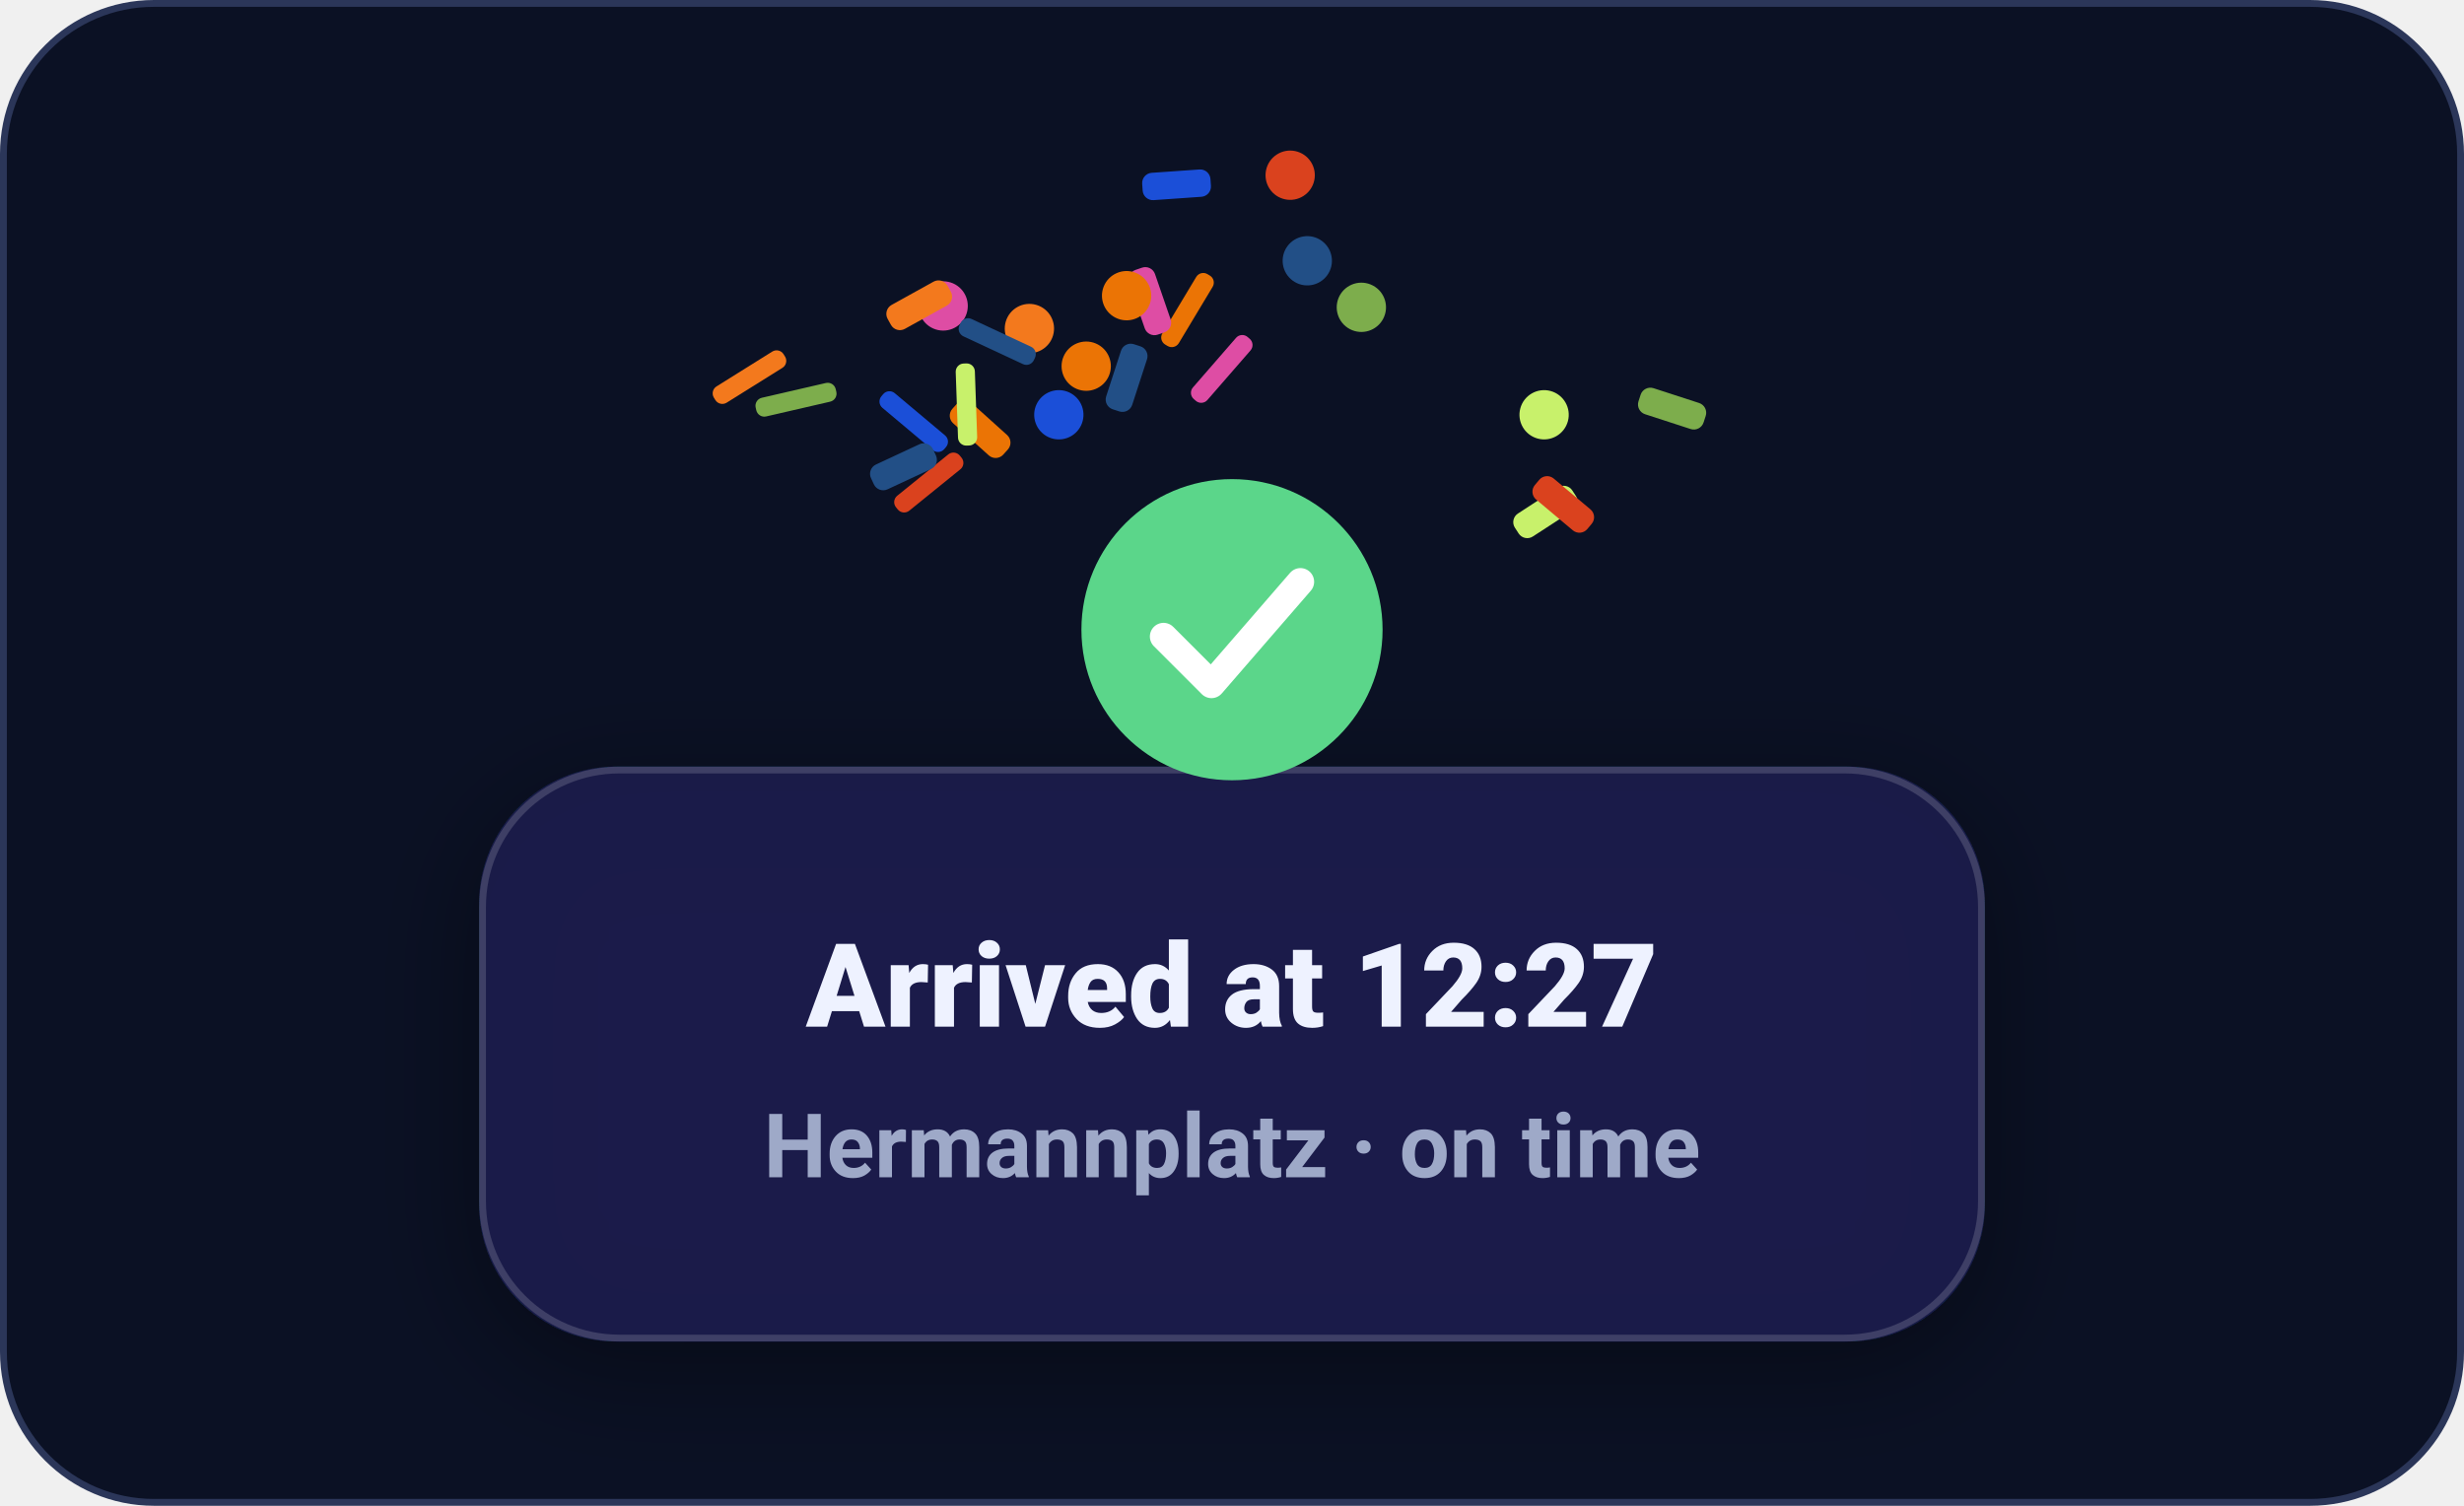
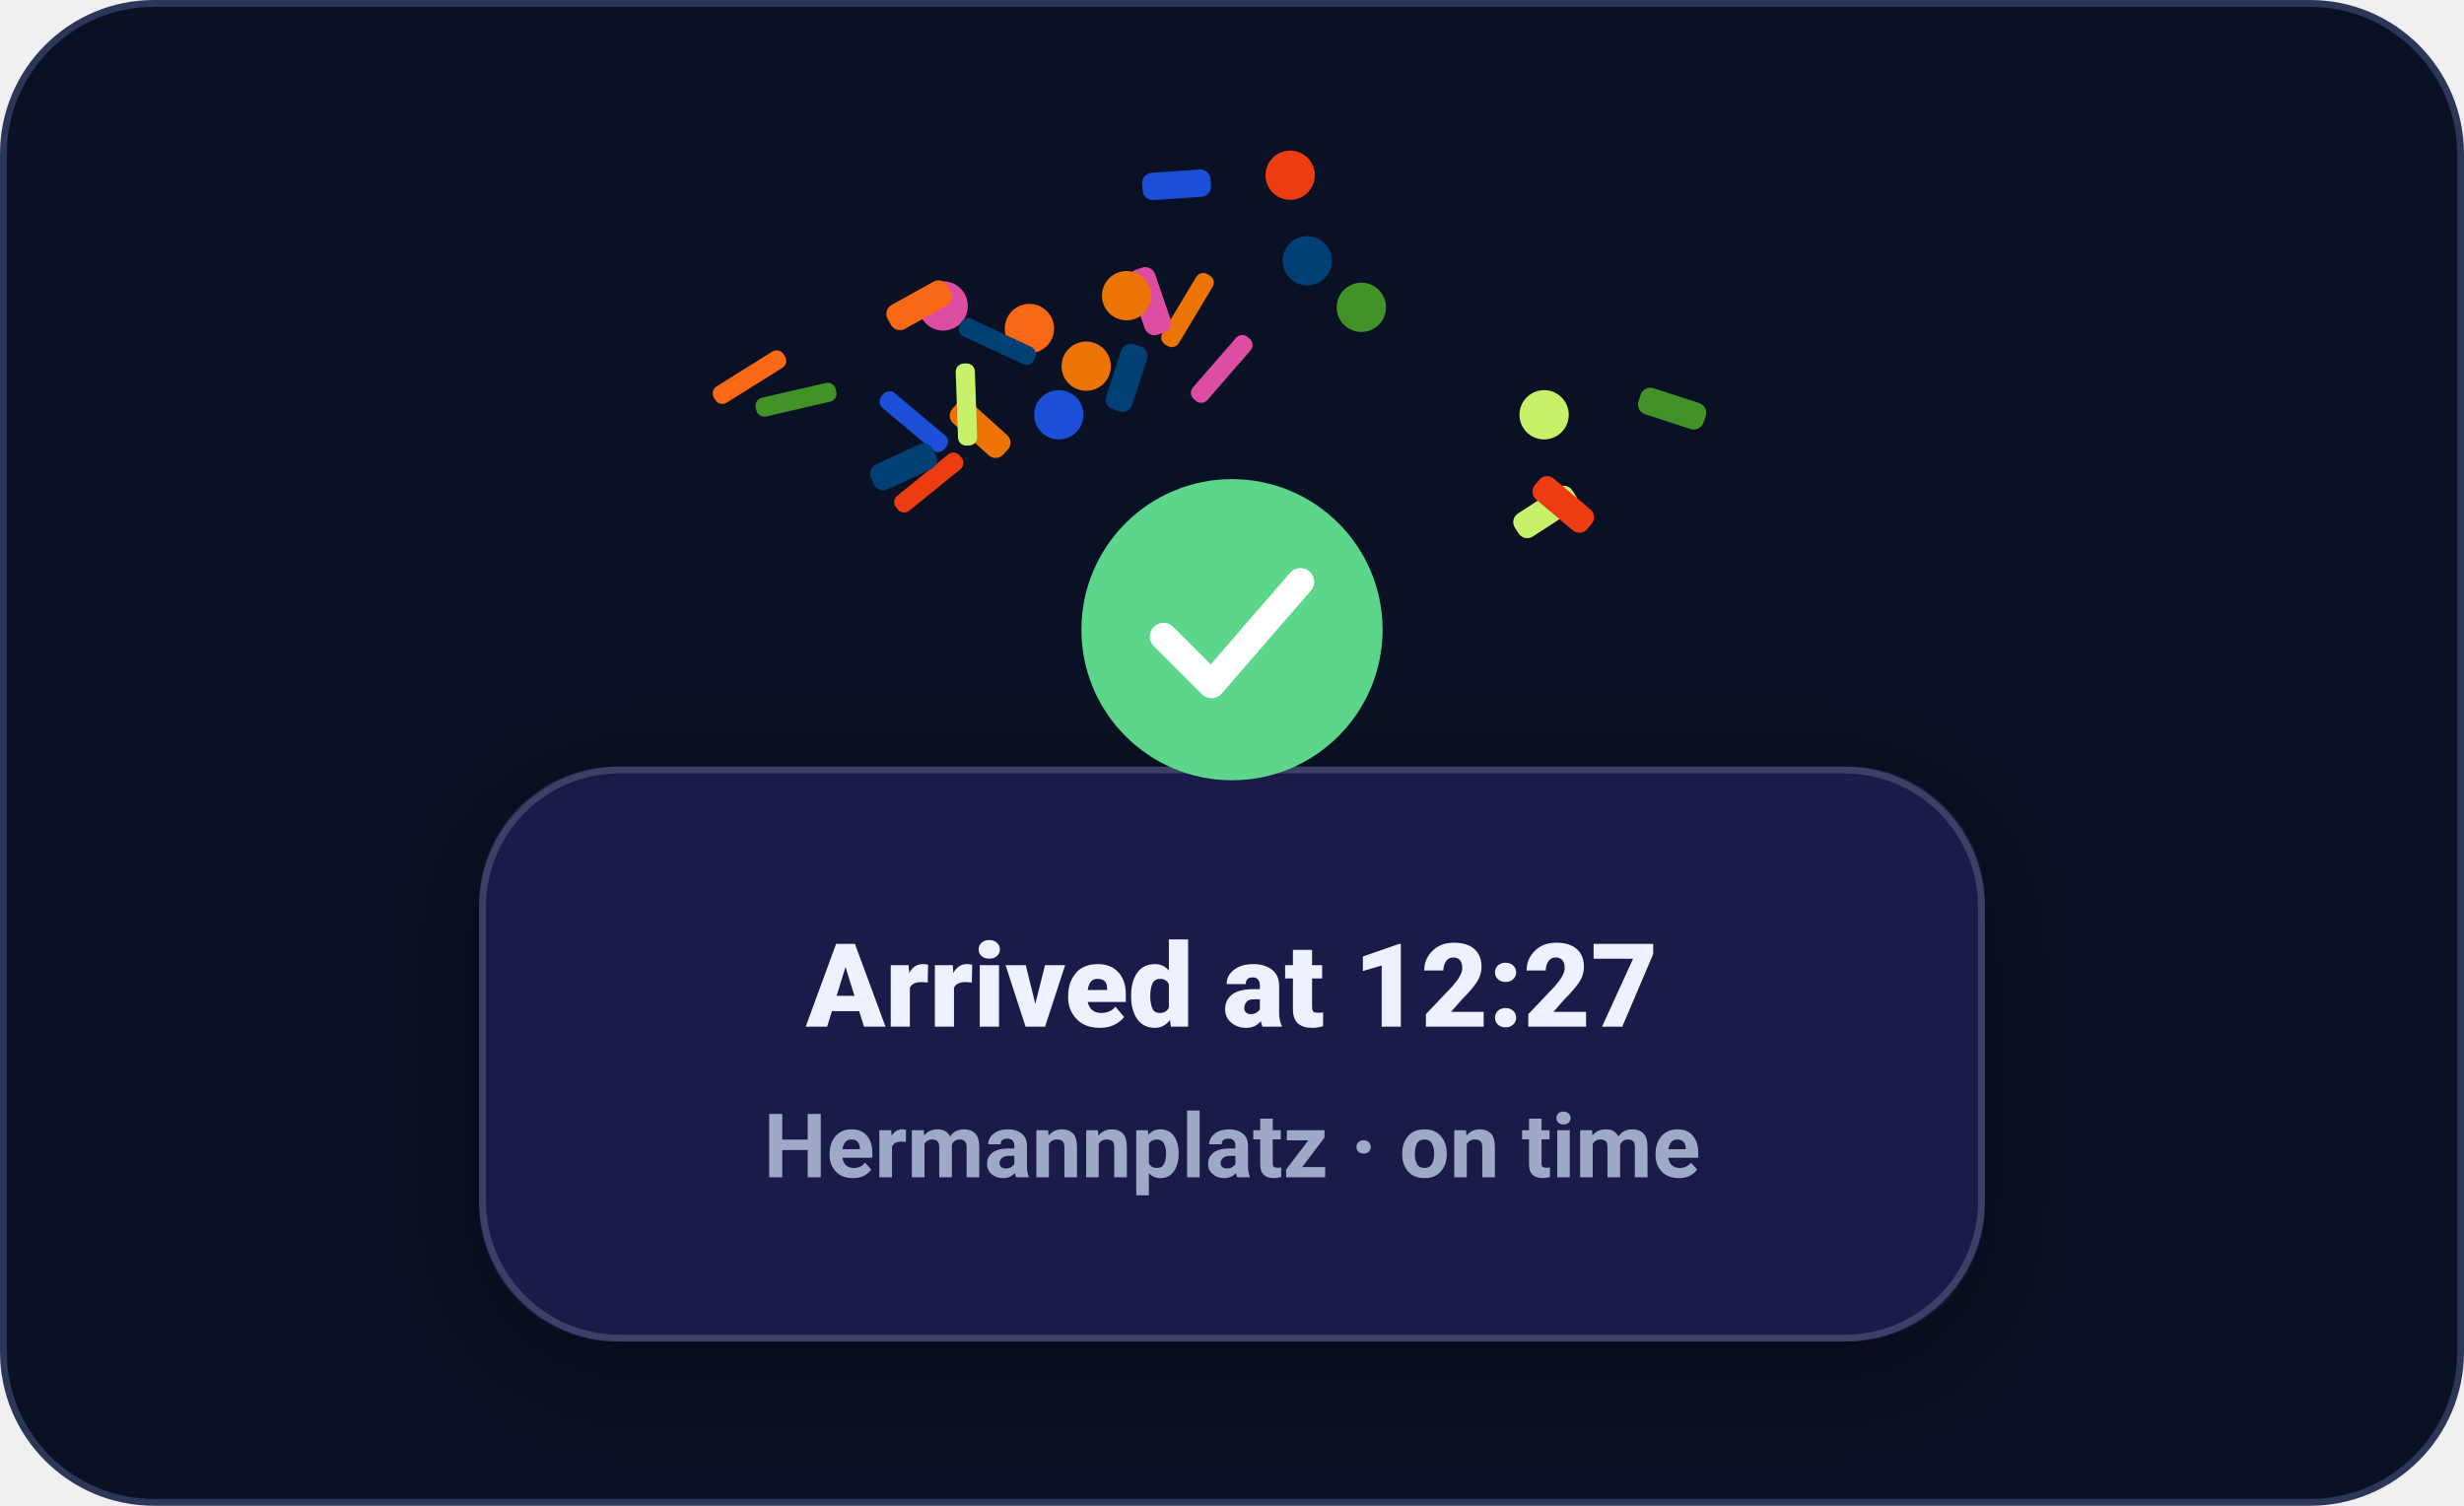
<svg xmlns="http://www.w3.org/2000/svg" viewBox="0 0 360 220" width="360" height="220" role="img" aria-label="Arrival: a check mark and a short burst of confetti">
  <style>text{font-family:system-ui,-apple-system,'Segoe UI',Roboto,'Helvetica Neue',Arial,sans-serif}.ck{stroke-dasharray:40;animation:ck 4.5s infinite}@keyframes ck{0%{stroke-dashoffset:40}12%,100%{stroke-dashoffset:0}}.cr{animation:cr 4.5s infinite;transform-box:fill-box;transform-origin:center}@keyframes cr{0%{transform:scale(.6);opacity:0}8%{transform:scale(1.08);opacity:1}14%,100%{transform:scale(1);opacity:1}}.c0{animation:c0 4.5s infinite}@keyframes c0{0%,12.1%{transform:translate(180px,92px) rotate(0);opacity:0;animation-timing-function:cubic-bezier(.15,.8,.4,1)}13.1%{opacity:1}36.1%{transform:translate(160.2px,35.0px) rotate(-89deg);animation-timing-function:cubic-bezier(.45,0,.9,.6)}78.1%{transform:translate(151.7px,157.5px) rotate(-222deg);opacity:1}88.1%,100%{transform:translate(151.7px,167.5px) rotate(-222deg);opacity:0}}.c1{animation:c1 4.5s infinite}@keyframes c1{0%,11.7%{transform:translate(180px,92px) rotate(0);opacity:0;animation-timing-function:cubic-bezier(.15,.8,.4,1)}12.7%{opacity:1}35.7%{transform:translate(165.6px,36.9px) rotate(-96deg);animation-timing-function:cubic-bezier(.45,0,.9,.6)}77.7%{transform:translate(159.4px,152.3px) rotate(-241deg);opacity:1}87.7%,100%{transform:translate(159.4px,162.3px) rotate(-241deg);opacity:0}}.c2{animation:c2 4.5s infinite}@keyframes c2{0%,10.5%{transform:translate(180px,92px) rotate(0);opacity:0;animation-timing-function:cubic-bezier(.15,.8,.4,1)}11.5%{opacity:1}34.5%{transform:translate(138.7px,54.9px) rotate(68deg);animation-timing-function:cubic-bezier(.45,0,.9,.6)}76.5%{transform:translate(121.0px,166.1px) rotate(170deg);opacity:1}86.5%,100%{transform:translate(121.0px,176.1px) rotate(170deg);opacity:0}}.c3{animation:c3 4.5s infinite}@keyframes c3{0%,11.6%{transform:translate(180px,92px) rotate(0);opacity:0;animation-timing-function:cubic-bezier(.15,.8,.4,1)}12.6%{opacity:1}35.6%{transform:translate(140.6px,24.6px) rotate(16deg);animation-timing-function:cubic-bezier(.45,0,.9,.6)}77.6%{transform:translate(123.7px,162.0px) rotate(40deg);opacity:1}87.6%,100%{transform:translate(123.7px,172.0px) rotate(40deg);opacity:0}}.c4{animation:c4 4.5s infinite}@keyframes c4{0%,10.6%{transform:translate(180px,92px) rotate(0);opacity:0;animation-timing-function:cubic-bezier(.15,.8,.4,1)}11.6%{opacity:1}34.6%{transform:translate(222.7px,60.0px) rotate(-44deg);animation-timing-function:cubic-bezier(.45,0,.9,.6)}76.6%{transform:translate(241.1px,192.9px) rotate(-109deg);opacity:1}86.6%,100%{transform:translate(241.1px,202.9px) rotate(-109deg);opacity:0}}.c5{animation:c5 4.5s infinite}@keyframes c5{0%,12.3%{transform:translate(180px,92px) rotate(0);opacity:0;animation-timing-function:cubic-bezier(.15,.8,.4,1)}13.3%{opacity:1}36.3%{transform:translate(136.6px,44.5px) rotate(-66deg);animation-timing-function:cubic-bezier(.45,0,.9,.6)}78.3%{transform:translate(118.0px,175.3px) rotate(-166deg);opacity:1}88.3%,100%{transform:translate(118.0px,185.3px) rotate(-166deg);opacity:0}}.c6{animation:c6 4.5s infinite}@keyframes c6{0%,10.2%{transform:translate(180px,92px) rotate(0);opacity:0;animation-timing-function:cubic-bezier(.15,.8,.4,1)}11.2%{opacity:1}34.2%{transform:translate(197.6px,24.8px) rotate(-91deg);animation-timing-function:cubic-bezier(.45,0,.9,.6)}76.2%{transform:translate(205.2px,142.2px) rotate(-227deg);opacity:1}86.2%,100%{transform:translate(205.2px,152.2px) rotate(-227deg);opacity:0}}.c7{animation:c7 4.5s infinite}@keyframes c7{0%,12.3%{transform:translate(180px,92px) rotate(0);opacity:0;animation-timing-function:cubic-bezier(.15,.8,.4,1)}13.3%{opacity:1}36.3%{transform:translate(137.3px,24.5px) rotate(-39deg);animation-timing-function:cubic-bezier(.45,0,.9,.6)}78.3%{transform:translate(119.0px,135.8px) rotate(-97deg);opacity:1}88.3%,100%{transform:translate(119.0px,145.8px) rotate(-97deg);opacity:0}}.c8{animation:c8 4.5s infinite}@keyframes c8{0%,11.0%{transform:translate(180px,92px) rotate(0);opacity:0;animation-timing-function:cubic-bezier(.15,.8,.4,1)}12.0%{opacity:1}35.0%{transform:translate(173.9px,25.3px) rotate(41deg);animation-timing-function:cubic-bezier(.45,0,.9,.6)}77.0%{transform:translate(171.3px,155.1px) rotate(103deg);opacity:1}87.0%,100%{transform:translate(171.3px,165.1px) rotate(103deg);opacity:0}}.c9{animation:c9 4.5s infinite}@keyframes c9{0%,11.2%{transform:translate(180px,92px) rotate(0);opacity:0;animation-timing-function:cubic-bezier(.15,.8,.4,1)}12.2%{opacity:1}35.2%{transform:translate(190.2px,16.8px) rotate(48deg);animation-timing-function:cubic-bezier(.45,0,.9,.6)}77.2%{transform:translate(194.6px,150.6px) rotate(119deg);opacity:1}87.2%,100%{transform:translate(194.6px,160.6px) rotate(119deg);opacity:0}}.c10{animation:c10 4.5s infinite}@keyframes c10{0%,10.6%{transform:translate(180px,92px) rotate(0);opacity:0;animation-timing-function:cubic-bezier(.15,.8,.4,1)}11.6%{opacity:1}34.6%{transform:translate(225.1px,58.7px) rotate(53deg);animation-timing-function:cubic-bezier(.45,0,.9,.6)}76.6%{transform:translate(244.5px,169.6px) rotate(134deg);opacity:1}86.6%,100%{transform:translate(244.5px,179.6px) rotate(134deg);opacity:0}}.c11{animation:c11 4.5s infinite}@keyframes c11{0%,12.3%{transform:translate(180px,92px) rotate(0);opacity:0;animation-timing-function:cubic-bezier(.15,.8,.4,1)}13.3%{opacity:1}36.3%{transform:translate(178.6px,35.5px) rotate(55deg);animation-timing-function:cubic-bezier(.45,0,.9,.6)}78.3%{transform:translate(178.0px,158.9px) rotate(138deg);opacity:1}88.3%,100%{transform:translate(178.0px,168.9px) rotate(138deg);opacity:0}}.c12{animation:c12 4.5s infinite}@keyframes c12{0%,12.3%{transform:translate(180px,92px) rotate(0);opacity:0;animation-timing-function:cubic-bezier(.15,.8,.4,1)}13.3%{opacity:1}36.3%{transform:translate(222.6px,43.3px) rotate(20deg);animation-timing-function:cubic-bezier(.45,0,.9,.6)}78.3%{transform:translate(240.8px,168.1px) rotate(49deg);opacity:1}88.3%,100%{transform:translate(240.8px,178.1px) rotate(49deg);opacity:0}}.c13{animation:c13 4.5s infinite}@keyframes c13{0%,12.7%{transform:translate(180px,92px) rotate(0);opacity:0;animation-timing-function:cubic-bezier(.15,.8,.4,1)}13.7%{opacity:1}36.7%{transform:translate(172.4px,3.8px) rotate(-5deg);animation-timing-function:cubic-bezier(.45,0,.9,.6)}78.7%{transform:translate(169.2px,141.0px) rotate(-13deg);opacity:1}88.7%,100%{transform:translate(169.2px,151.0px) rotate(-13deg);opacity:0}}.c14{animation:c14 4.5s infinite}@keyframes c14{0%,13.3%{transform:translate(180px,92px) rotate(0);opacity:0;animation-timing-function:cubic-bezier(.15,.8,.4,1)}14.3%{opacity:1}37.3%{transform:translate(120.6px,40.7px) rotate(103deg);animation-timing-function:cubic-bezier(.45,0,.9,.6)}79.3%{transform:translate(95.1px,163.0px) rotate(256deg);opacity:1}89.3%,100%{transform:translate(95.1px,173.0px) rotate(256deg);opacity:0}}.c15{animation:c15 4.5s infinite}@keyframes c15{0%,11.8%{transform:translate(180px,92px) rotate(0);opacity:0;animation-timing-function:cubic-bezier(.15,.8,.4,1)}12.8%{opacity:1}35.8%{transform:translate(152.4px,28.5px) rotate(-99deg);animation-timing-function:cubic-bezier(.45,0,.9,.6)}77.8%{transform:translate(140.5px,151.9px) rotate(-248deg);opacity:1}87.8%,100%{transform:translate(140.5px,161.9px) rotate(-248deg);opacity:0}}.c16{animation:c16 4.5s infinite}@keyframes c16{0%,10.5%{transform:translate(180px,92px) rotate(0);opacity:0;animation-timing-function:cubic-bezier(.15,.8,.4,1)}11.5%{opacity:1}34.5%{transform:translate(145.7px,45.8px) rotate(56deg);animation-timing-function:cubic-bezier(.45,0,.9,.6)}76.5%{transform:translate(130.9px,138.7px) rotate(139deg);opacity:1}86.5%,100%{transform:translate(130.9px,148.7px) rotate(139deg);opacity:0}}.c17{animation:c17 4.5s infinite}@keyframes c17{0%,11.8%{transform:translate(180px,92px) rotate(0);opacity:0;animation-timing-function:cubic-bezier(.15,.8,.4,1)}12.8%{opacity:1}35.8%{transform:translate(148.0px,30.8px) rotate(-87deg);animation-timing-function:cubic-bezier(.45,0,.9,.6)}77.8%{transform:translate(134.2px,164.3px) rotate(-218deg);opacity:1}87.8%,100%{transform:translate(134.2px,174.3px) rotate(-218deg);opacity:0}}.c18{animation:c18 4.5s infinite}@keyframes c18{0%,11.1%{transform:translate(180px,92px) rotate(0);opacity:0;animation-timing-function:cubic-bezier(.15,.8,.4,1)}12.1%{opacity:1}35.1%{transform:translate(188.0px,2.1px) rotate(76deg);animation-timing-function:cubic-bezier(.45,0,.9,.6)}77.1%{transform:translate(191.4px,133.1px) rotate(189deg);opacity:1}87.1%,100%{transform:translate(191.4px,143.1px) rotate(189deg);opacity:0}}.c19{animation:c19 4.5s infinite}@keyframes c19{0%,10.6%{transform:translate(180px,92px) rotate(0);opacity:0;animation-timing-function:cubic-bezier(.15,.8,.4,1)}11.6%{opacity:1}34.6%{transform:translate(168.8px,23.7px) rotate(95deg);animation-timing-function:cubic-bezier(.45,0,.9,.6)}76.6%{transform:translate(164.1px,158.0px) rotate(238deg);opacity:1}86.6%,100%{transform:translate(164.1px,168.0px) rotate(238deg);opacity:0}}.c20{animation:c20 4.5s infinite}@keyframes c20{0%,12.4%{transform:translate(180px,92px) rotate(0);opacity:0;animation-timing-function:cubic-bezier(.15,.8,.4,1)}13.4%{opacity:1}36.4%{transform:translate(143.8px,41.5px) rotate(-3deg);animation-timing-function:cubic-bezier(.45,0,.9,.6)}78.4%{transform:translate(128.2px,143.2px) rotate(-8deg);opacity:1}88.4%,100%{transform:translate(128.2px,153.2px) rotate(-8deg);opacity:0}}.c21{animation:c21 4.5s infinite}@keyframes c21{0%,12.3%{transform:translate(180px,92px) rotate(0);opacity:0;animation-timing-function:cubic-bezier(.15,.8,.4,1)}13.3%{opacity:1}36.3%{transform:translate(156.3px,43.3px) rotate(-27deg);animation-timing-function:cubic-bezier(.45,0,.9,.6)}78.3%{transform:translate(146.2px,154.3px) rotate(-68deg);opacity:1}88.3%,100%{transform:translate(146.2px,164.3px) rotate(-68deg);opacity:0}}.c22{animation:c22 4.5s infinite}@keyframes c22{0%,12.7%{transform:translate(180px,92px) rotate(0);opacity:0;animation-timing-function:cubic-bezier(.15,.8,.4,1)}13.7%{opacity:1}36.7%{transform:translate(240.0px,42.3px) rotate(24deg);animation-timing-function:cubic-bezier(.45,0,.9,.6)}78.7%{transform:translate(265.8px,158.0px) rotate(61deg);opacity:1}88.7%,100%{transform:translate(265.8px,168.0px) rotate(61deg);opacity:0}}.c23{animation:c23 4.5s infinite}@keyframes c23{0%,13.2%{transform:translate(180px,92px) rotate(0);opacity:0;animation-timing-function:cubic-bezier(.15,.8,.4,1)}14.2%{opacity:1}37.2%{transform:translate(114.2px,36.8px) rotate(78deg);animation-timing-function:cubic-bezier(.45,0,.9,.6)}79.2%{transform:translate(86.0px,165.8px) rotate(195deg);opacity:1}89.2%,100%{transform:translate(86.0px,175.8px) rotate(195deg);opacity:0}}.c24{animation:c24 4.5s infinite}@keyframes c24{0%,10.2%{transform:translate(180px,92px) rotate(0);opacity:0;animation-timing-function:cubic-bezier(.15,.8,.4,1)}11.2%{opacity:1}34.2%{transform:translate(165.6px,22.8px) rotate(28deg);animation-timing-function:cubic-bezier(.45,0,.9,.6)}76.2%{transform:translate(159.4px,118.0px) rotate(70deg);opacity:1}86.2%,100%{transform:translate(159.4px,128.0px) rotate(70deg);opacity:0}}.c25{animation:c25 4.5s infinite}@keyframes c25{0%,10.2%{transform:translate(180px,92px) rotate(0);opacity:0;animation-timing-function:cubic-bezier(.15,.8,.4,1)}11.2%{opacity:1}34.2%{transform:translate(135.2px,52.2px) rotate(-33deg);animation-timing-function:cubic-bezier(.45,0,.9,.6)}76.2%{transform:translate(115.9px,150.3px) rotate(-83deg);opacity:1}86.2%,100%{transform:translate(115.9px,160.3px) rotate(-83deg);opacity:0}}@media (prefers-reduced-motion:reduce){*{animation:none!important}}</style>
  <defs>
    <filter id="sh" x="-25%" y="-25%" width="150%" height="170%">
      <feGaussianBlur in="SourceAlpha" stdDeviation="8" />
      <feOffset dy="4" result="b" />
      <feFlood flood-color="#000000" flood-opacity="0.45" />
      <feComposite in2="b" operator="in" />
      <feMerge>
        <feMergeNode />
        <feMergeNode in="SourceGraphic" />
      </feMerge>
    </filter>
  </defs>
  <rect x="0.5" y="0.5" width="359" height="219" rx="22" fill="#0B1124" stroke="#2B3659" />
  <clipPath id="ac">
    <rect x="1" y="1" width="358" height="218" rx="21" />
  </clipPath>
  <g clip-path="url(#ac)">
    <g class="c0" transform="translate(158.7 53.5) rotate(-67)">
      <circle r="3.6" fill="#EB7405" />
    </g>
    <g class="c1" transform="translate(164.6 55.2) rotate(-72)">
-       <rect x="-5" y="-2" width="10" height="4" rx="1.5" fill="#224F86" />
+       <rect x="-5" y="-2" width="10" height="4" rx="1.5" fill="#013F75" />
    </g>
    <g class="c2" transform="translate(135.7 70.5) rotate(51)">
-       <rect x="-1.4" y="-6" width="2.8" height="12" rx="1.2" fill="#DA421E" />
+       <rect x="-1.4" y="-6" width="2.8" height="12" rx="1.2" fill="#ED3C12" />
    </g>
    <g class="c3" transform="translate(137.8 44.7) rotate(12)">
      <circle r="3.6" fill="#DE4DA4" />
    </g>
    <g class="c4" transform="translate(225.8 74.8) rotate(-33)">
      <rect x="-5" y="-2" width="10" height="4" rx="1.5" fill="#C8F16B" />
    </g>
    <g class="c5" transform="translate(133.5 61.6) rotate(-50)">
      <rect x="-1.4" y="-6" width="2.8" height="12" rx="1.2" fill="#1B4FD8" />
    </g>
    <g class="c6" transform="translate(198.9 44.9) rotate(-68)">
-       <circle r="3.6" fill="#7DAD4C" />
+       <circle r="3.6" fill="#419328" />
    </g>
    <g class="c7" transform="translate(134.3 44.6) rotate(-29)">
-       <rect x="-5" y="-2" width="10" height="4" rx="1.5" fill="#F3791D" />
+       <rect x="-5" y="-2" width="10" height="4" rx="1.5" fill="#F96815" />
    </g>
    <g class="c8" transform="translate(173.5 45.3) rotate(31)">
      <rect x="-1.4" y="-6" width="2.8" height="12" rx="1.2" fill="#EB7405" />
    </g>
    <g class="c9" transform="translate(191.0 38.1) rotate(36)">
-       <circle r="3.6" fill="#224F86" />
+       <circle r="3.6" fill="#013F75" />
    </g>
    <g class="c10" transform="translate(228.4 73.7) rotate(40)">
-       <rect x="-5" y="-2" width="10" height="4" rx="1.5" fill="#DA421E" />
+       <rect x="-5" y="-2" width="10" height="4" rx="1.5" fill="#ED3C12" />
    </g>
    <g class="c11" transform="translate(178.5 53.9) rotate(41)">
      <rect x="-1.4" y="-6" width="2.8" height="12" rx="1.2" fill="#DE4DA4" />
    </g>
    <g class="c12" transform="translate(225.6 60.6) rotate(15)">
      <circle r="3.6" fill="#C8F16B" />
    </g>
    <g class="c13" transform="translate(171.9 27.0) rotate(-4)">
      <rect x="-5" y="-2" width="10" height="4" rx="1.5" fill="#1B4FD8" />
    </g>
    <g class="c14" transform="translate(116.3 58.4) rotate(77)">
-       <rect x="-1.4" y="-6" width="2.8" height="12" rx="1.2" fill="#7DAD4C" />
+       <rect x="-1.4" y="-6" width="2.8" height="12" rx="1.2" fill="#419328" />
    </g>
    <g class="c15" transform="translate(150.4 48.0) rotate(-74)">
-       <circle r="3.6" fill="#F3791D" />
+       <circle r="3.6" fill="#F96815" />
    </g>
    <g class="c16" transform="translate(143.2 62.7) rotate(42)">
      <rect x="-5" y="-2" width="10" height="4" rx="1.5" fill="#EB7405" />
    </g>
    <g class="c17" transform="translate(145.7 49.9) rotate(-65)">
-       <rect x="-1.4" y="-6" width="2.8" height="12" rx="1.2" fill="#224F86" />
+       <rect x="-1.4" y="-6" width="2.8" height="12" rx="1.2" fill="#013F75" />
    </g>
    <g class="c18" transform="translate(188.5 25.6) rotate(57)">
-       <circle r="3.6" fill="#DA421E" />
+       <circle r="3.6" fill="#ED3C12" />
    </g>
    <g class="c19" transform="translate(168.0 44.0) rotate(71)">
      <rect x="-5" y="-2" width="10" height="4" rx="1.5" fill="#DE4DA4" />
    </g>
    <g class="c20" transform="translate(141.2 59.1) rotate(-2)">
      <rect x="-1.4" y="-6" width="2.8" height="12" rx="1.2" fill="#C8F16B" />
    </g>
    <g class="c21" transform="translate(154.7 60.6) rotate(-20)">
      <circle r="3.6" fill="#1B4FD8" />
    </g>
    <g class="c22" transform="translate(244.3 59.7) rotate(18)">
-       <rect x="-5" y="-2" width="10" height="4" rx="1.5" fill="#7DAD4C" />
+       <rect x="-5" y="-2" width="10" height="4" rx="1.5" fill="#419328" />
    </g>
    <g class="c23" transform="translate(109.5 55.1) rotate(58)">
-       <rect x="-1.4" y="-6" width="2.8" height="12" rx="1.2" fill="#F3791D" />
+       <rect x="-1.4" y="-6" width="2.8" height="12" rx="1.2" fill="#F96815" />
    </g>
    <g class="c24" transform="translate(164.6 43.2) rotate(21)">
      <circle r="3.6" fill="#EB7405" />
    </g>
    <g class="c25" transform="translate(132.0 68.2) rotate(-25)">
-       <rect x="-5" y="-2" width="10" height="4" rx="1.5" fill="#224F86" />
+       <rect x="-5" y="-2" width="10" height="4" rx="1.5" fill="#013F75" />
    </g>
    <rect x="70" y="112" width="220" height="84" rx="20" fill="#1A2550" fill-opacity="0.86" filter="url(#sh)" />
    <rect x="70.5" y="112.5" width="219" height="83" rx="20" fill="none" stroke="#FFFFFF" stroke-opacity="0.16" />
    <g class="cr" transform="translate(0 0)">
      <circle cx="180" cy="92" r="22" fill="#5BD68A" />
      <path class="ck" d="M170 93l7 7l13-15" fill="none" stroke="#FFFFFF" stroke-width="4" stroke-linecap="round" stroke-linejoin="round" />
    </g>
    <text x="180" y="150" font-size="17" fill="#EEF2FF" font-weight="800" text-anchor="middle">Arrived at 12:27</text>
    <text x="180" y="172" font-size="13" fill="#9EA9C8" font-weight="600" text-anchor="middle">Hermannplatz · on time</text>
  </g>
</svg>
